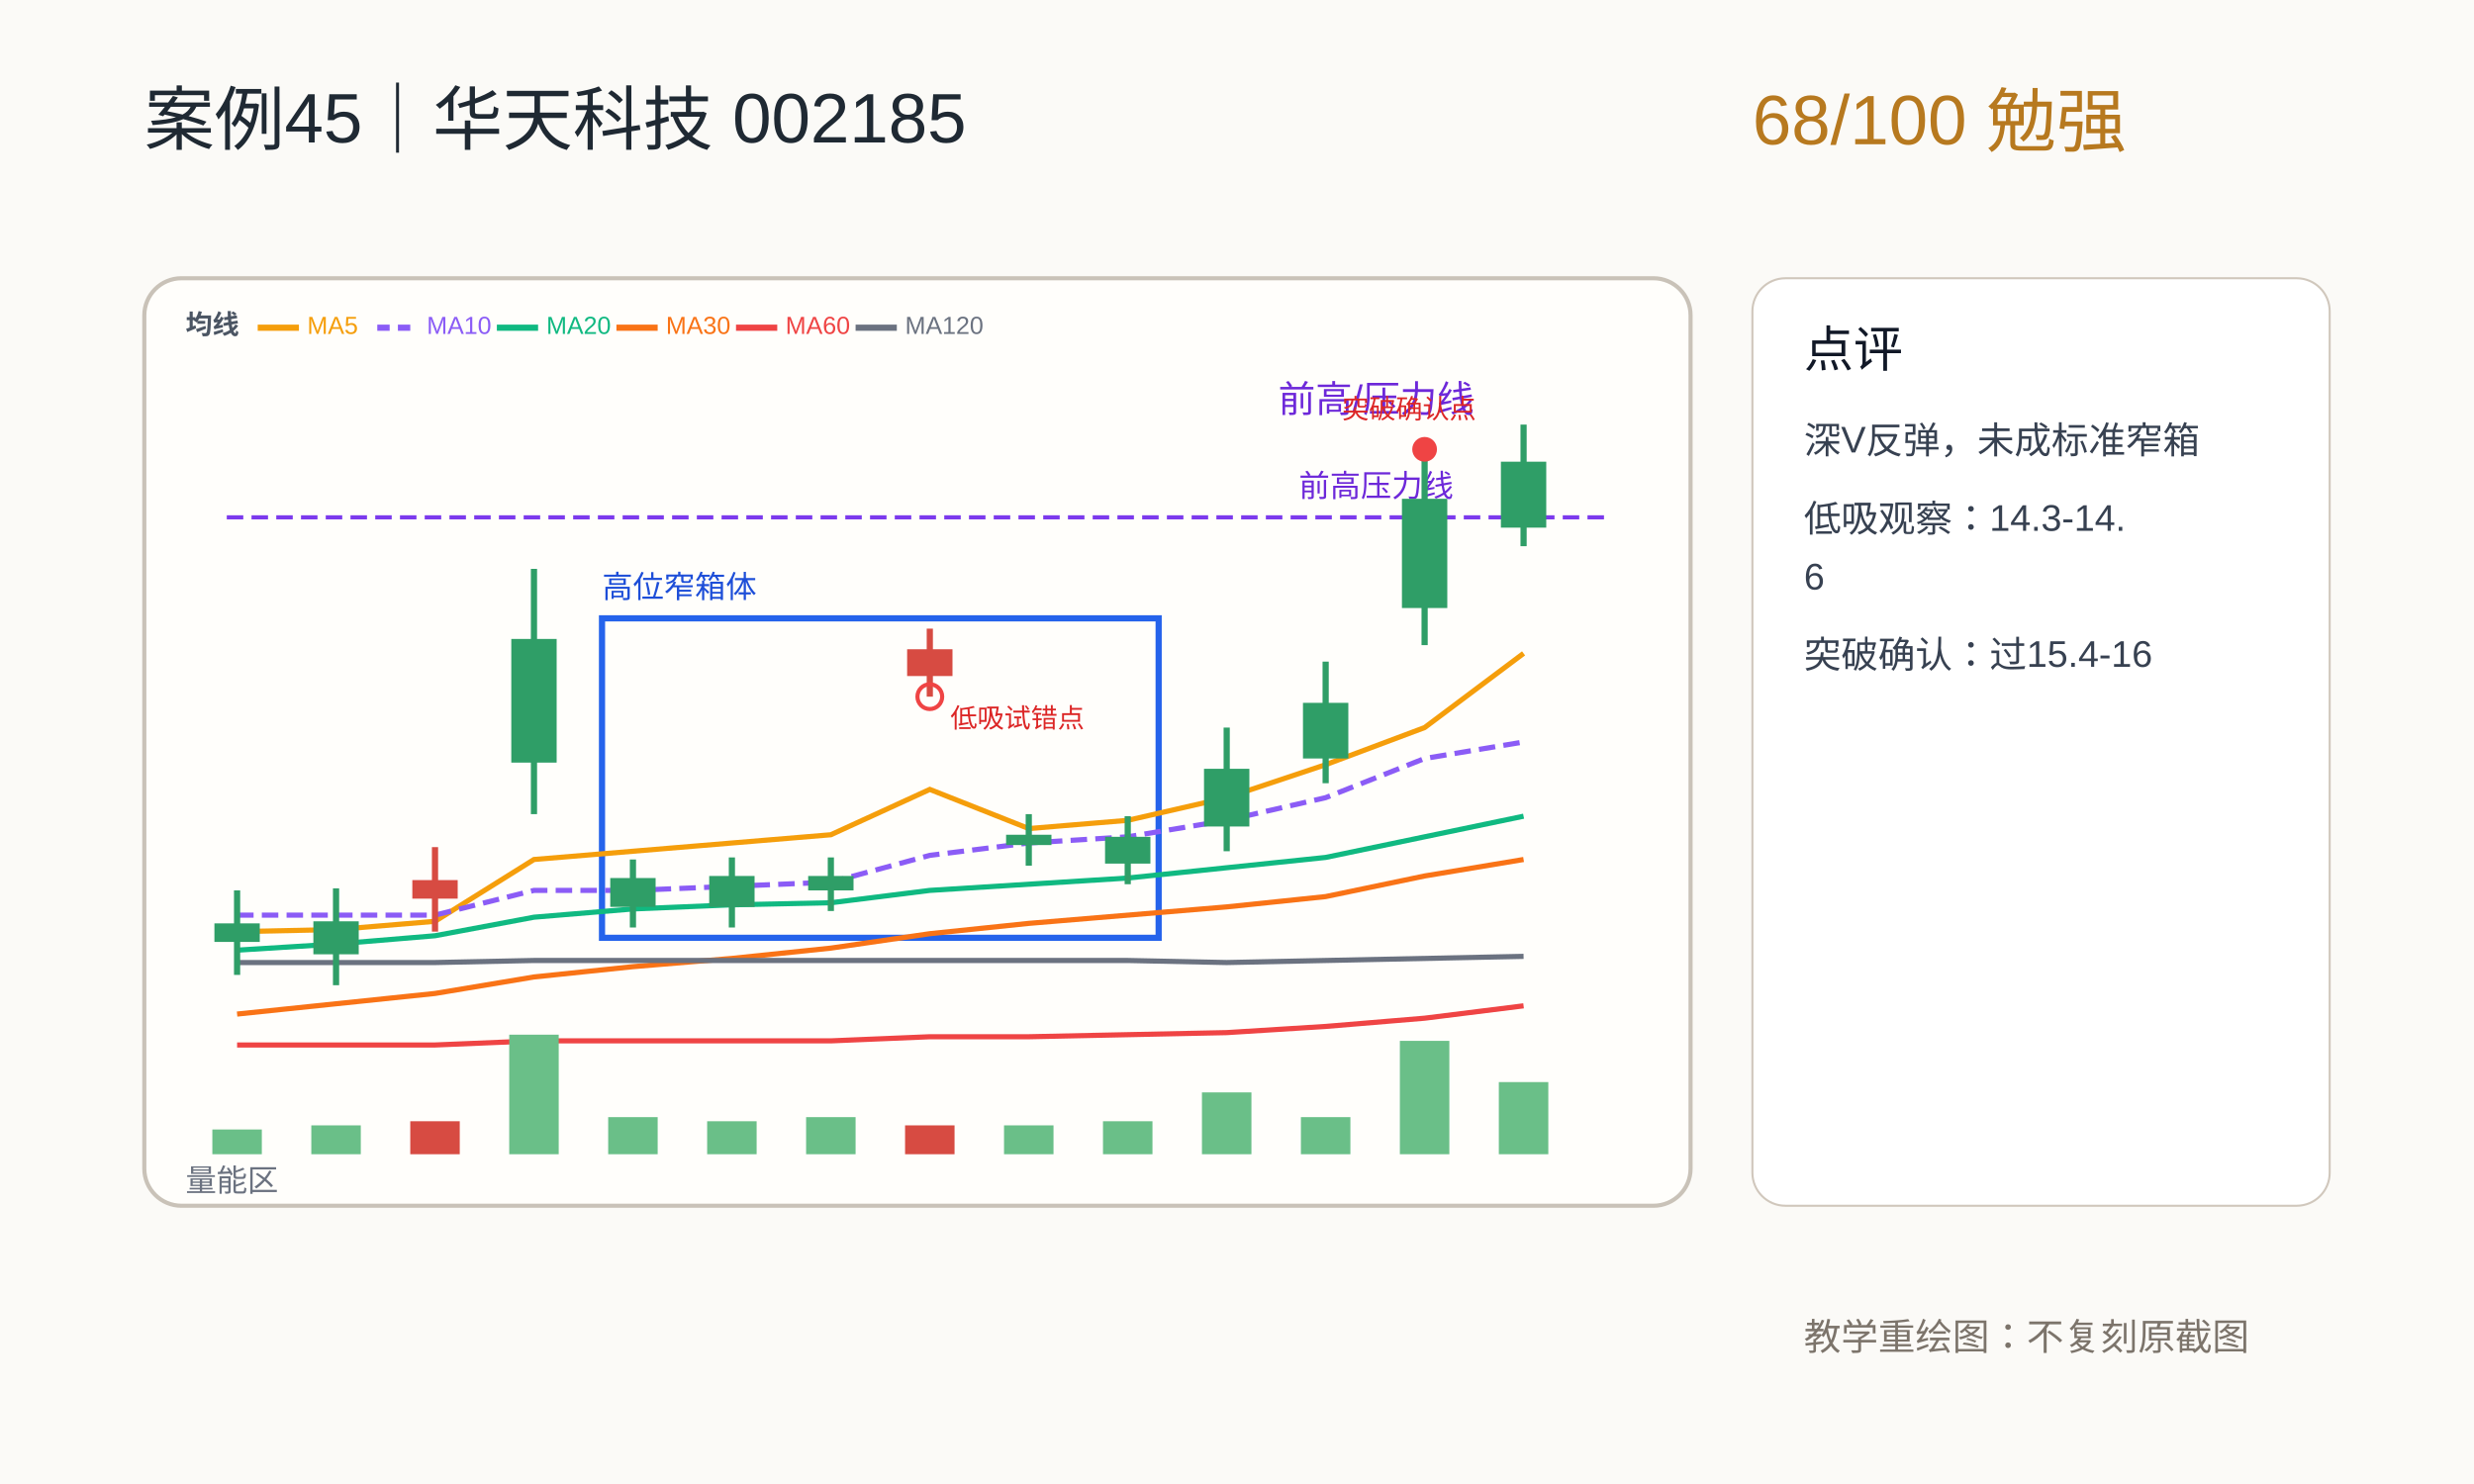
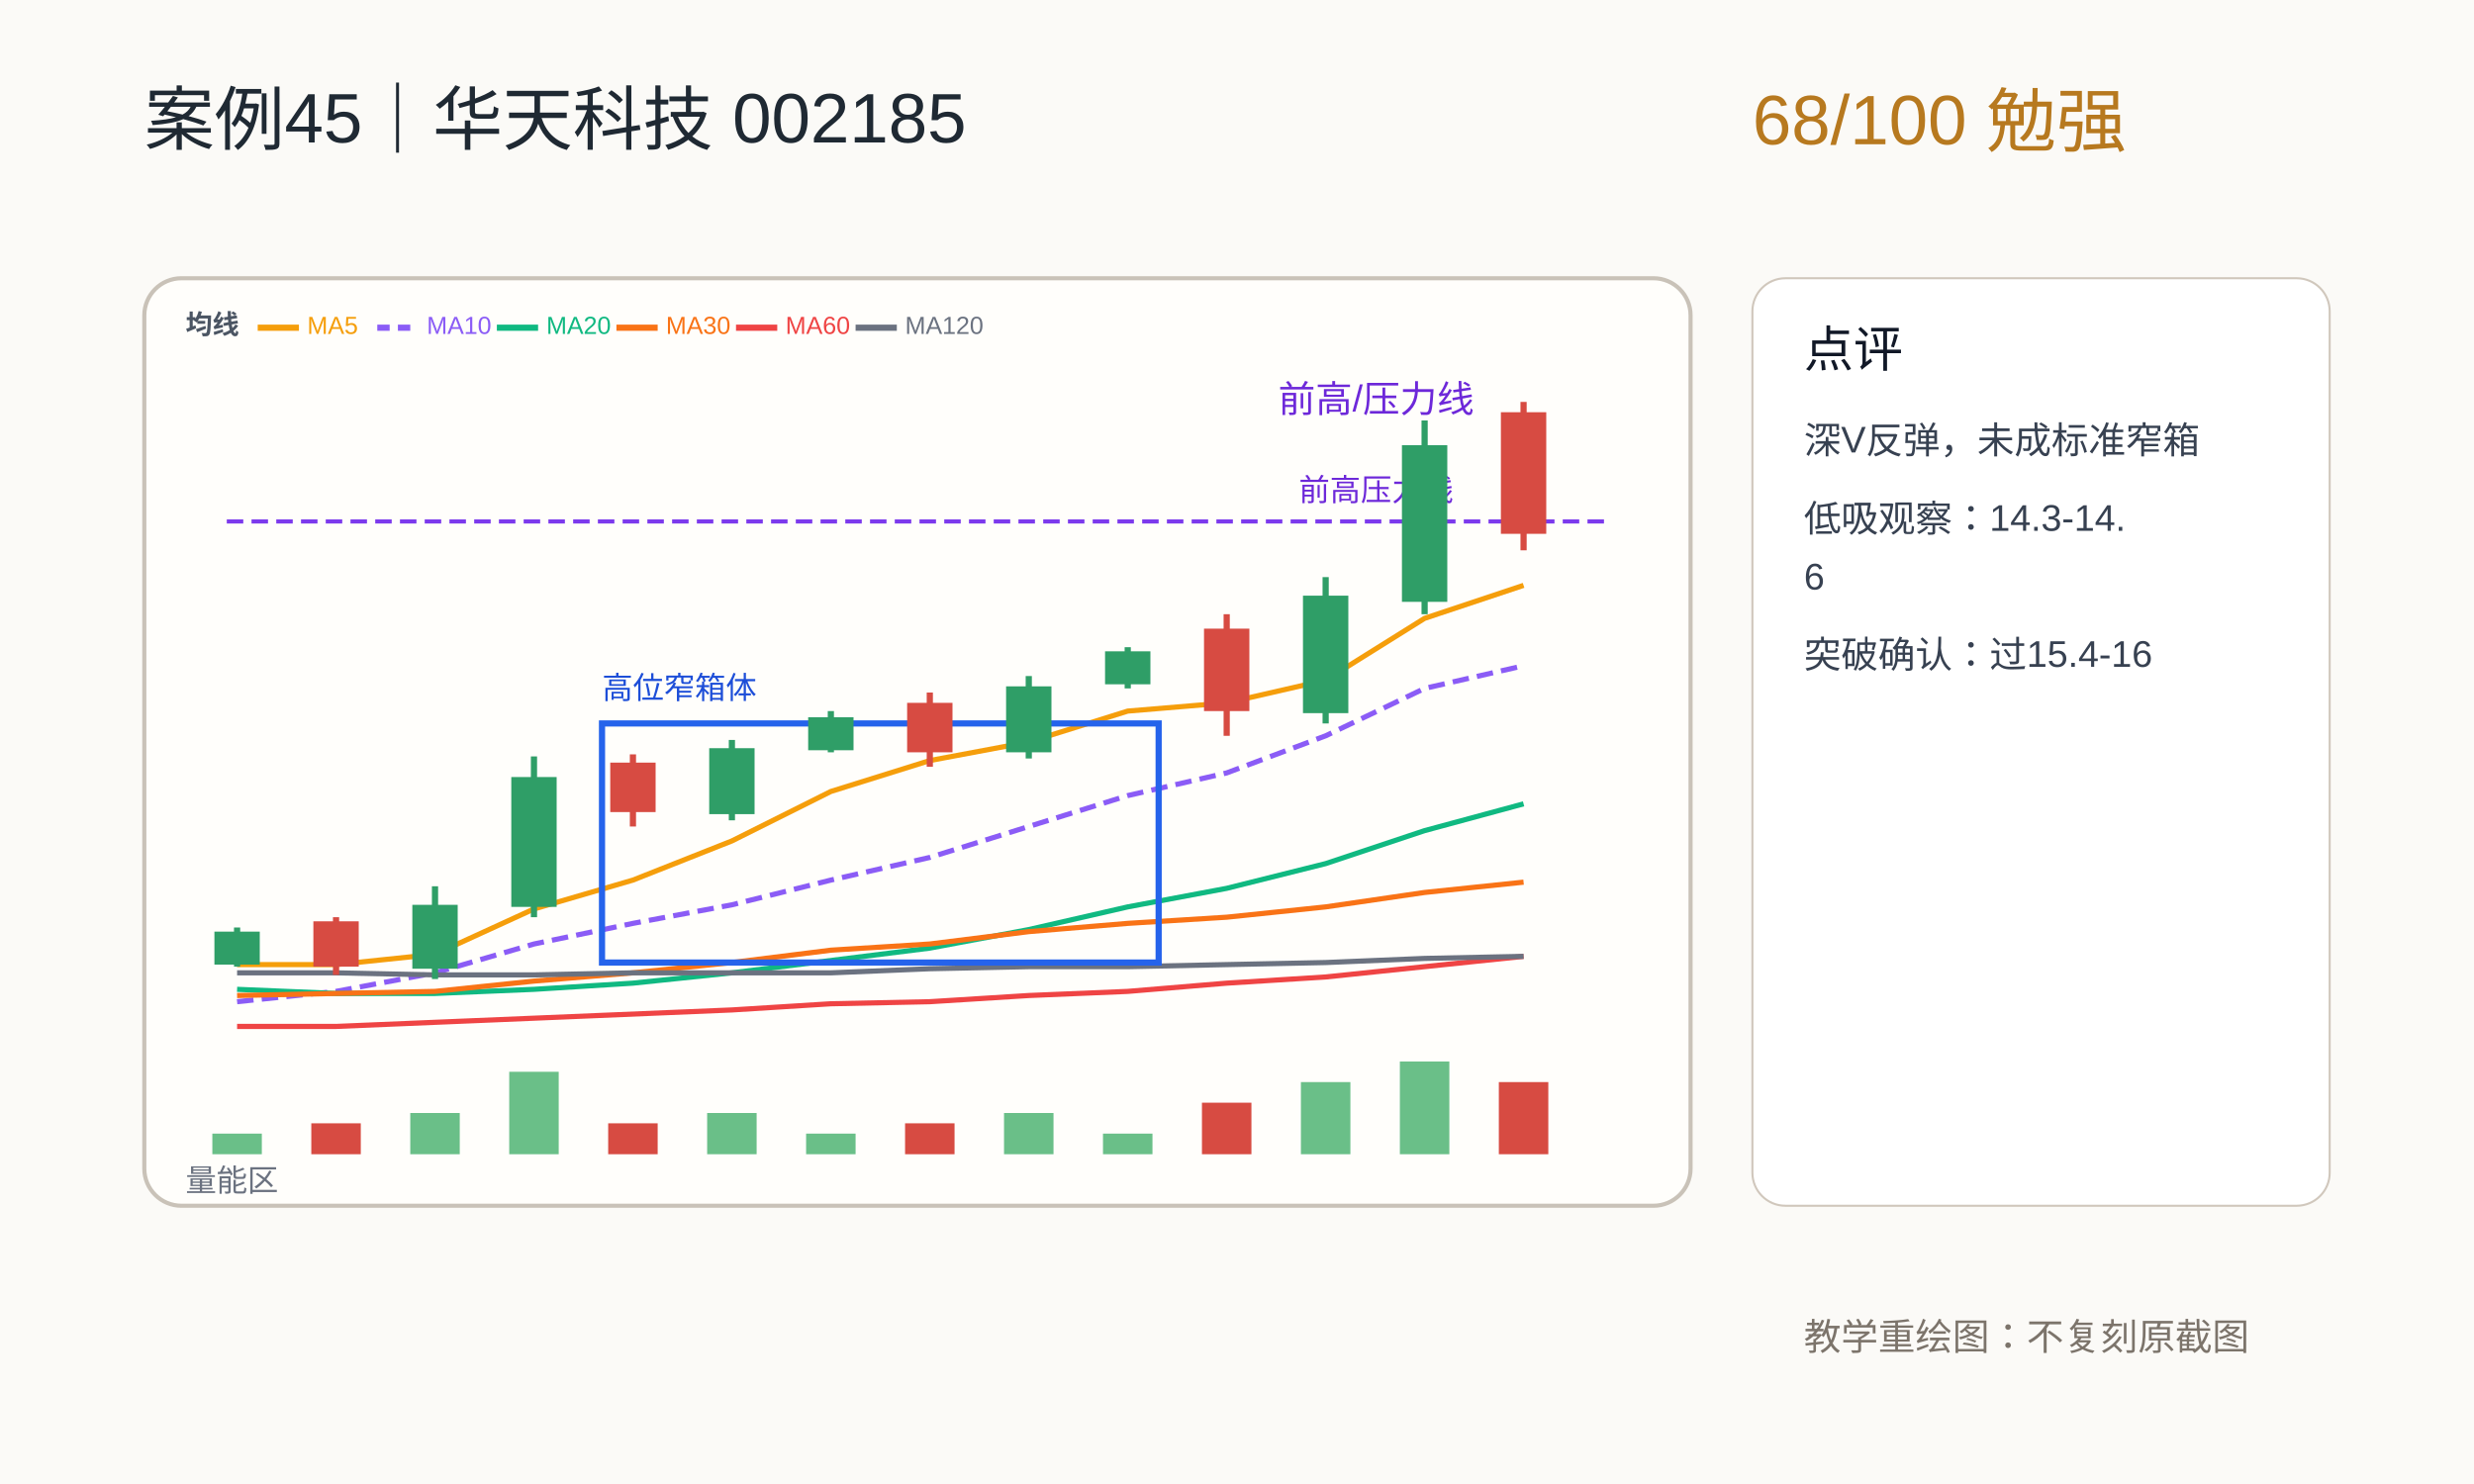
<svg xmlns="http://www.w3.org/2000/svg" width="1200" height="720" viewBox="0 0 1200 720">
  <rect width="1200" height="720" fill="#fbfaf7" />
  <rect x="70" y="135" width="750" height="450" rx="18" fill="#fffefb" stroke="#c9c2b8" stroke-width="2" />
  <text x="70" y="70" font-size="34" font-family="PingFang SC, Arial" fill="#1f2933">案例45｜华天科技 002185</text>
  <text x="850" y="70" font-size="34" font-family="PingFang SC, Arial" fill="#b7791f">68/100  勉强</text>
  <text x="620" y="200" font-size="18" font-family="PingFang SC, Arial" fill="#6d28d9">前高/压力线</text>
  <text x="90" y="162" font-size="13" font-family="PingFang SC, Arial" fill="#4b5563" font-weight="bold">均线</text>
  <line x1="125" y1="159" x2="145" y2="159" stroke="#f59e0b" stroke-width="3" />
  <text x="149" y="162" font-size="12" font-family="PingFang SC, Arial" fill="#f59e0b">MA5</text>
  <line x1="183" y1="159" x2="203" y2="159" stroke="#8b5cf6" stroke-width="3" stroke-dasharray="6,4" />
  <text x="207" y="162" font-size="12" font-family="PingFang SC, Arial" fill="#8b5cf6">MA10</text>
  <line x1="241" y1="159" x2="261" y2="159" stroke="#10b981" stroke-width="3" />
  <text x="265" y="162" font-size="12" font-family="PingFang SC, Arial" fill="#10b981">MA20</text>
  <line x1="299" y1="159" x2="319" y2="159" stroke="#f97316" stroke-width="3" />
  <text x="323" y="162" font-size="12" font-family="PingFang SC, Arial" fill="#f97316">MA30</text>
  <line x1="357" y1="159" x2="377" y2="159" stroke="#ef4444" stroke-width="3" />
  <text x="381" y="162" font-size="12" font-family="PingFang SC, Arial" fill="#ef4444">MA60</text>
  <line x1="415" y1="159" x2="435" y2="159" stroke="#6b7280" stroke-width="3" />
  <text x="439" y="162" font-size="12" font-family="PingFang SC, Arial" fill="#6b7280">MA120</text>
-   <line x1="110" y1="251" x2="780" y2="251" stroke="#7c3aed" stroke-width="2" stroke-dasharray="8,4" />
-   <text x="630" y="241" font-size="15" font-family="PingFang SC, Arial" fill="#6d28d9">前高压力线</text>
-   <rect x="292" y="300" width="270" height="155" fill="none" stroke="#2563eb" stroke-width="3" />
-   <text x="292" y="290" font-size="15" font-family="PingFang SC, Arial" fill="#1d4ed8">高位窄箱体</text>
-   <polyline points="115,452 163,451 211,447 259,417 307,413 355,409 403,405 451,383 499,402 547,398 595,387 643,371 691,353 739,317" fill="none" stroke="#f59e0b" stroke-width="2.5" />
-   <polyline points="115,444 163,444 211,444 259,432 307,432 355,430 403,428 451,415 499,409 547,406 595,398 643,387 691,368 739,360" fill="none" stroke="#8b5cf6" stroke-width="2.5" stroke-dasharray="8,4" />
-   <polyline points="115,461 163,458 211,454 259,445 307,441 355,439 403,438 451,432 499,429 547,426 595,421 643,416 691,406 739,396" fill="none" stroke="#10b981" stroke-width="2.5" />
-   <polyline points="115,492 163,487 211,482 259,474 307,469 355,465 403,460 451,453 499,448 547,444 595,440 643,435 691,425 739,417" fill="none" stroke="#f97316" stroke-width="2.5" />
-   <polyline points="115,507 163,507 211,507 259,505 307,505 355,505 403,505 451,503 499,503 547,502 595,501 643,498 691,494 739,488" fill="none" stroke="#ef4444" stroke-width="2.5" />
-   <polyline points="115,467 163,467 211,467 259,466 307,466 355,466 403,466 451,466 499,466 547,466 595,467 643,466 691,465 739,464" fill="none" stroke="#6b7280" stroke-width="2.5" />
-   <line x1="115" y1="432" x2="115" y2="473" stroke="#2f9e67" stroke-width="3" />
-   <rect x="104" y="448" width="22" height="9" fill="#2f9e67" />
-   <line x1="163" y1="431" x2="163" y2="478" stroke="#2f9e67" stroke-width="3" />
-   <rect x="152" y="447" width="22" height="16" fill="#2f9e67" />
-   <line x1="211" y1="411" x2="211" y2="452" stroke="#d74b42" stroke-width="3" />
-   <rect x="200" y="427" width="22" height="9" fill="#d74b42" />
-   <line x1="259" y1="276" x2="259" y2="395" stroke="#2f9e67" stroke-width="3" />
-   <rect x="248" y="310" width="22" height="60" fill="#2f9e67" />
-   <line x1="307" y1="417" x2="307" y2="450" stroke="#2f9e67" stroke-width="3" />
-   <rect x="296" y="426" width="22" height="14" fill="#2f9e67" />
-   <line x1="355" y1="416" x2="355" y2="450" stroke="#2f9e67" stroke-width="3" />
-   <rect x="344" y="425" width="22" height="15" fill="#2f9e67" />
-   <line x1="403" y1="416" x2="403" y2="442" stroke="#2f9e67" stroke-width="3" />
-   <rect x="392" y="425" width="22" height="7" fill="#2f9e67" />
-   <line x1="451" y1="305" x2="451" y2="338" stroke="#d74b42" stroke-width="3" />
-   <rect x="440" y="315" width="22" height="13" fill="#d74b42" />
-   <line x1="499" y1="395" x2="499" y2="420" stroke="#2f9e67" stroke-width="3" />
-   <rect x="488" y="405" width="22" height="5" fill="#2f9e67" />
-   <line x1="547" y1="396" x2="547" y2="429" stroke="#2f9e67" stroke-width="3" />
-   <rect x="536" y="406" width="22" height="13" fill="#2f9e67" />
-   <line x1="595" y1="353" x2="595" y2="413" stroke="#2f9e67" stroke-width="3" />
-   <rect x="584" y="373" width="22" height="28" fill="#2f9e67" />
-   <line x1="643" y1="321" x2="643" y2="380" stroke="#2f9e67" stroke-width="3" />
-   <rect x="632" y="341" width="22" height="27" fill="#2f9e67" />
-   <line x1="691" y1="218" x2="691" y2="313" stroke="#2f9e67" stroke-width="3" />
-   <rect x="680" y="242" width="22" height="53" fill="#2f9e67" />
-   <line x1="739" y1="206" x2="739" y2="265" stroke="#2f9e67" stroke-width="3" />
-   <rect x="728" y="224" width="22" height="32" fill="#2f9e67" />
-   <rect x="103" y="548" width="24" height="12" fill="#6abf88" />
-   <rect x="151" y="546" width="24" height="14" fill="#6abf88" />
-   <rect x="199" y="544" width="24" height="16" fill="#d74b42" />
-   <rect x="247" y="502" width="24" height="58" fill="#6abf88" />
-   <rect x="295" y="542" width="24" height="18" fill="#6abf88" />
-   <rect x="343" y="544" width="24" height="16" fill="#6abf88" />
-   <rect x="391" y="542" width="24" height="18" fill="#6abf88" />
-   <rect x="439" y="546" width="24" height="14" fill="#d74b42" />
-   <rect x="487" y="546" width="24" height="14" fill="#6abf88" />
-   <rect x="535" y="544" width="24" height="16" fill="#6abf88" />
-   <rect x="583" y="530" width="24" height="30" fill="#6abf88" />
-   <rect x="631" y="542" width="24" height="18" fill="#6abf88" />
-   <rect x="679" y="505" width="24" height="55" fill="#6abf88" />
-   <rect x="727" y="525" width="24" height="35" fill="#6abf88" />
+   <polyline points="115,468 163,468 211,463 259,441 307,427 355,408 403,384 451,369 499,360 547,345 595,341 643,330 691,300 739,284" fill="none" stroke="#f59e0b" stroke-width="2.5" />
+   <polyline points="115,486 163,481 211,472 259,458 307,448 355,439 403,427 451,416 499,401 547,386 595,375 643,357 691,334 739,323" fill="none" stroke="#8b5cf6" stroke-width="2.5" stroke-dasharray="8,4" />
+   <polyline points="115,480 163,482 211,482 259,480 307,477 355,472 403,466 451,460 499,451 547,440 595,431 643,419 691,403 739,390" fill="none" stroke="#10b981" stroke-width="2.5" />
+   <polyline points="115,483 163,482 211,481 259,476 307,472 355,467 403,461 451,458 499,452 547,448 595,445 643,440 691,433 739,428" fill="none" stroke="#f97316" stroke-width="2.5" />
+   <polyline points="115,498 163,498 211,496 259,494 307,492 355,490 403,487 451,486 499,483 547,481 595,477 643,474 691,469 739,464" fill="none" stroke="#ef4444" stroke-width="2.5" />
+   <polyline points="115,472 163,472 211,473 259,473 307,472 355,472 403,472 451,470 499,469 547,469 595,468 643,467 691,465 739,464" fill="none" stroke="#6b7280" stroke-width="2.5" />
+   <line x1="110" y1="253" x2="780" y2="253" stroke="#7c3aed" stroke-width="2" stroke-dasharray="8,4" />
+   <text x="630" y="243" font-size="15" font-family="PingFang SC, Arial" fill="#6d28d9">前高压力线</text>
+   <rect x="292" y="351" width="270" height="116" fill="none" stroke="#2563eb" stroke-width="3" />
+   <text x="292" y="339" font-size="15" font-family="PingFang SC, Arial" fill="#1d4ed8">高位窄箱体</text>
+   <line x1="115" y1="450" x2="115" y2="469" stroke="#2f9e67" stroke-width="3" />
+   <rect x="104" y="452" width="22" height="16" fill="#2f9e67" />
+   <line x1="163" y1="445" x2="163" y2="473" stroke="#d74b42" stroke-width="3" />
+   <rect x="152" y="447" width="22" height="22" fill="#d74b42" />
+   <line x1="211" y1="430" x2="211" y2="475" stroke="#2f9e67" stroke-width="3" />
+   <rect x="200" y="439" width="22" height="31" fill="#2f9e67" />
+   <line x1="259" y1="367" x2="259" y2="445" stroke="#2f9e67" stroke-width="3" />
+   <rect x="248" y="377" width="22" height="63" fill="#2f9e67" />
+   <line x1="307" y1="366" x2="307" y2="401" stroke="#d74b42" stroke-width="3" />
+   <rect x="296" y="370" width="22" height="24" fill="#d74b42" />
+   <line x1="355" y1="359" x2="355" y2="398" stroke="#2f9e67" stroke-width="3" />
+   <rect x="344" y="363" width="22" height="32" fill="#2f9e67" />
+   <line x1="403" y1="345" x2="403" y2="365" stroke="#2f9e67" stroke-width="3" />
+   <rect x="392" y="348" width="22" height="16" fill="#2f9e67" />
+   <line x1="451" y1="336" x2="451" y2="372" stroke="#d74b42" stroke-width="3" />
+   <rect x="440" y="341" width="22" height="24" fill="#d74b42" />
+   <line x1="499" y1="328" x2="499" y2="368" stroke="#2f9e67" stroke-width="3" />
+   <rect x="488" y="333" width="22" height="32" fill="#2f9e67" />
+   <line x1="547" y1="314" x2="547" y2="334" stroke="#2f9e67" stroke-width="3" />
+   <rect x="536" y="316" width="22" height="16" fill="#2f9e67" />
+   <line x1="595" y1="298" x2="595" y2="357" stroke="#d74b42" stroke-width="3" />
+   <rect x="584" y="305" width="22" height="40" fill="#d74b42" />
+   <line x1="643" y1="280" x2="643" y2="351" stroke="#2f9e67" stroke-width="3" />
+   <rect x="632" y="289" width="22" height="57" fill="#2f9e67" />
+   <line x1="691" y1="204" x2="691" y2="298" stroke="#2f9e67" stroke-width="3" />
+   <rect x="680" y="216" width="22" height="76" fill="#2f9e67" />
+   <line x1="739" y1="195" x2="739" y2="267" stroke="#d74b42" stroke-width="3" />
+   <rect x="728" y="200" width="22" height="59" fill="#d74b42" />
+   <rect x="103" y="550" width="24" height="10" fill="#6abf88" />
+   <rect x="151" y="545" width="24" height="15" fill="#d74b42" />
+   <rect x="199" y="540" width="24" height="20" fill="#6abf88" />
+   <rect x="247" y="520" width="24" height="40" fill="#6abf88" />
+   <rect x="295" y="545" width="24" height="15" fill="#d74b42" />
+   <rect x="343" y="540" width="24" height="20" fill="#6abf88" />
+   <rect x="391" y="550" width="24" height="10" fill="#6abf88" />
+   <rect x="439" y="545" width="24" height="15" fill="#d74b42" />
+   <rect x="487" y="540" width="24" height="20" fill="#6abf88" />
+   <rect x="535" y="550" width="24" height="10" fill="#6abf88" />
+   <rect x="583" y="535" width="24" height="25" fill="#d74b42" />
+   <rect x="631" y="525" width="24" height="35" fill="#6abf88" />
+   <rect x="679" y="515" width="24" height="45" fill="#6abf88" />
+   <rect x="727" y="525" width="24" height="35" fill="#d74b42" />
  <text x="90" y="578" font-size="15" font-family="PingFang SC, Arial" fill="#6b7280">量能区</text>
-   <circle cx="451" cy="338" r="6" fill="none" stroke="#ef4444" stroke-width="2" />
-   <text x="461" y="353" font-size="13" font-family="PingFang SC, Arial" fill="#dc2626">低吸试错点</text>
-   <circle cx="691" cy="218" r="6" fill="#ef4444" stroke="none" />
-   <text x="651" y="203" font-size="13" font-family="PingFang SC, Arial" fill="#dc2626">突破确认点</text>
  <rect x="850" y="135" width="280" height="450" rx="16" fill="#ffffff" stroke="#d0c7bc" />
  <text x="875" y="178" font-size="24" font-family="PingFang SC, Arial" fill="#111827">点评</text>
  <text x="875" y="220" font-size="18" font-family="PingFang SC, Arial" fill="#374151">深V反弹，未成标准窄箱</text>
  <text x="875" y="258" font-size="18" font-family="PingFang SC, Arial" fill="#374151">低吸观察：14.3-14.</text>
  <text x="875" y="286" font-size="18" font-family="PingFang SC, Arial" fill="#374151">6</text>
  <text x="875" y="324" font-size="18" font-family="PingFang SC, Arial" fill="#374151">突破确认：过15.4-16</text>
  <text x="875" y="655" font-size="18" font-family="PingFang SC, Arial" fill="#7c746b">教学重绘图：不复刻原截图</text>
</svg>
